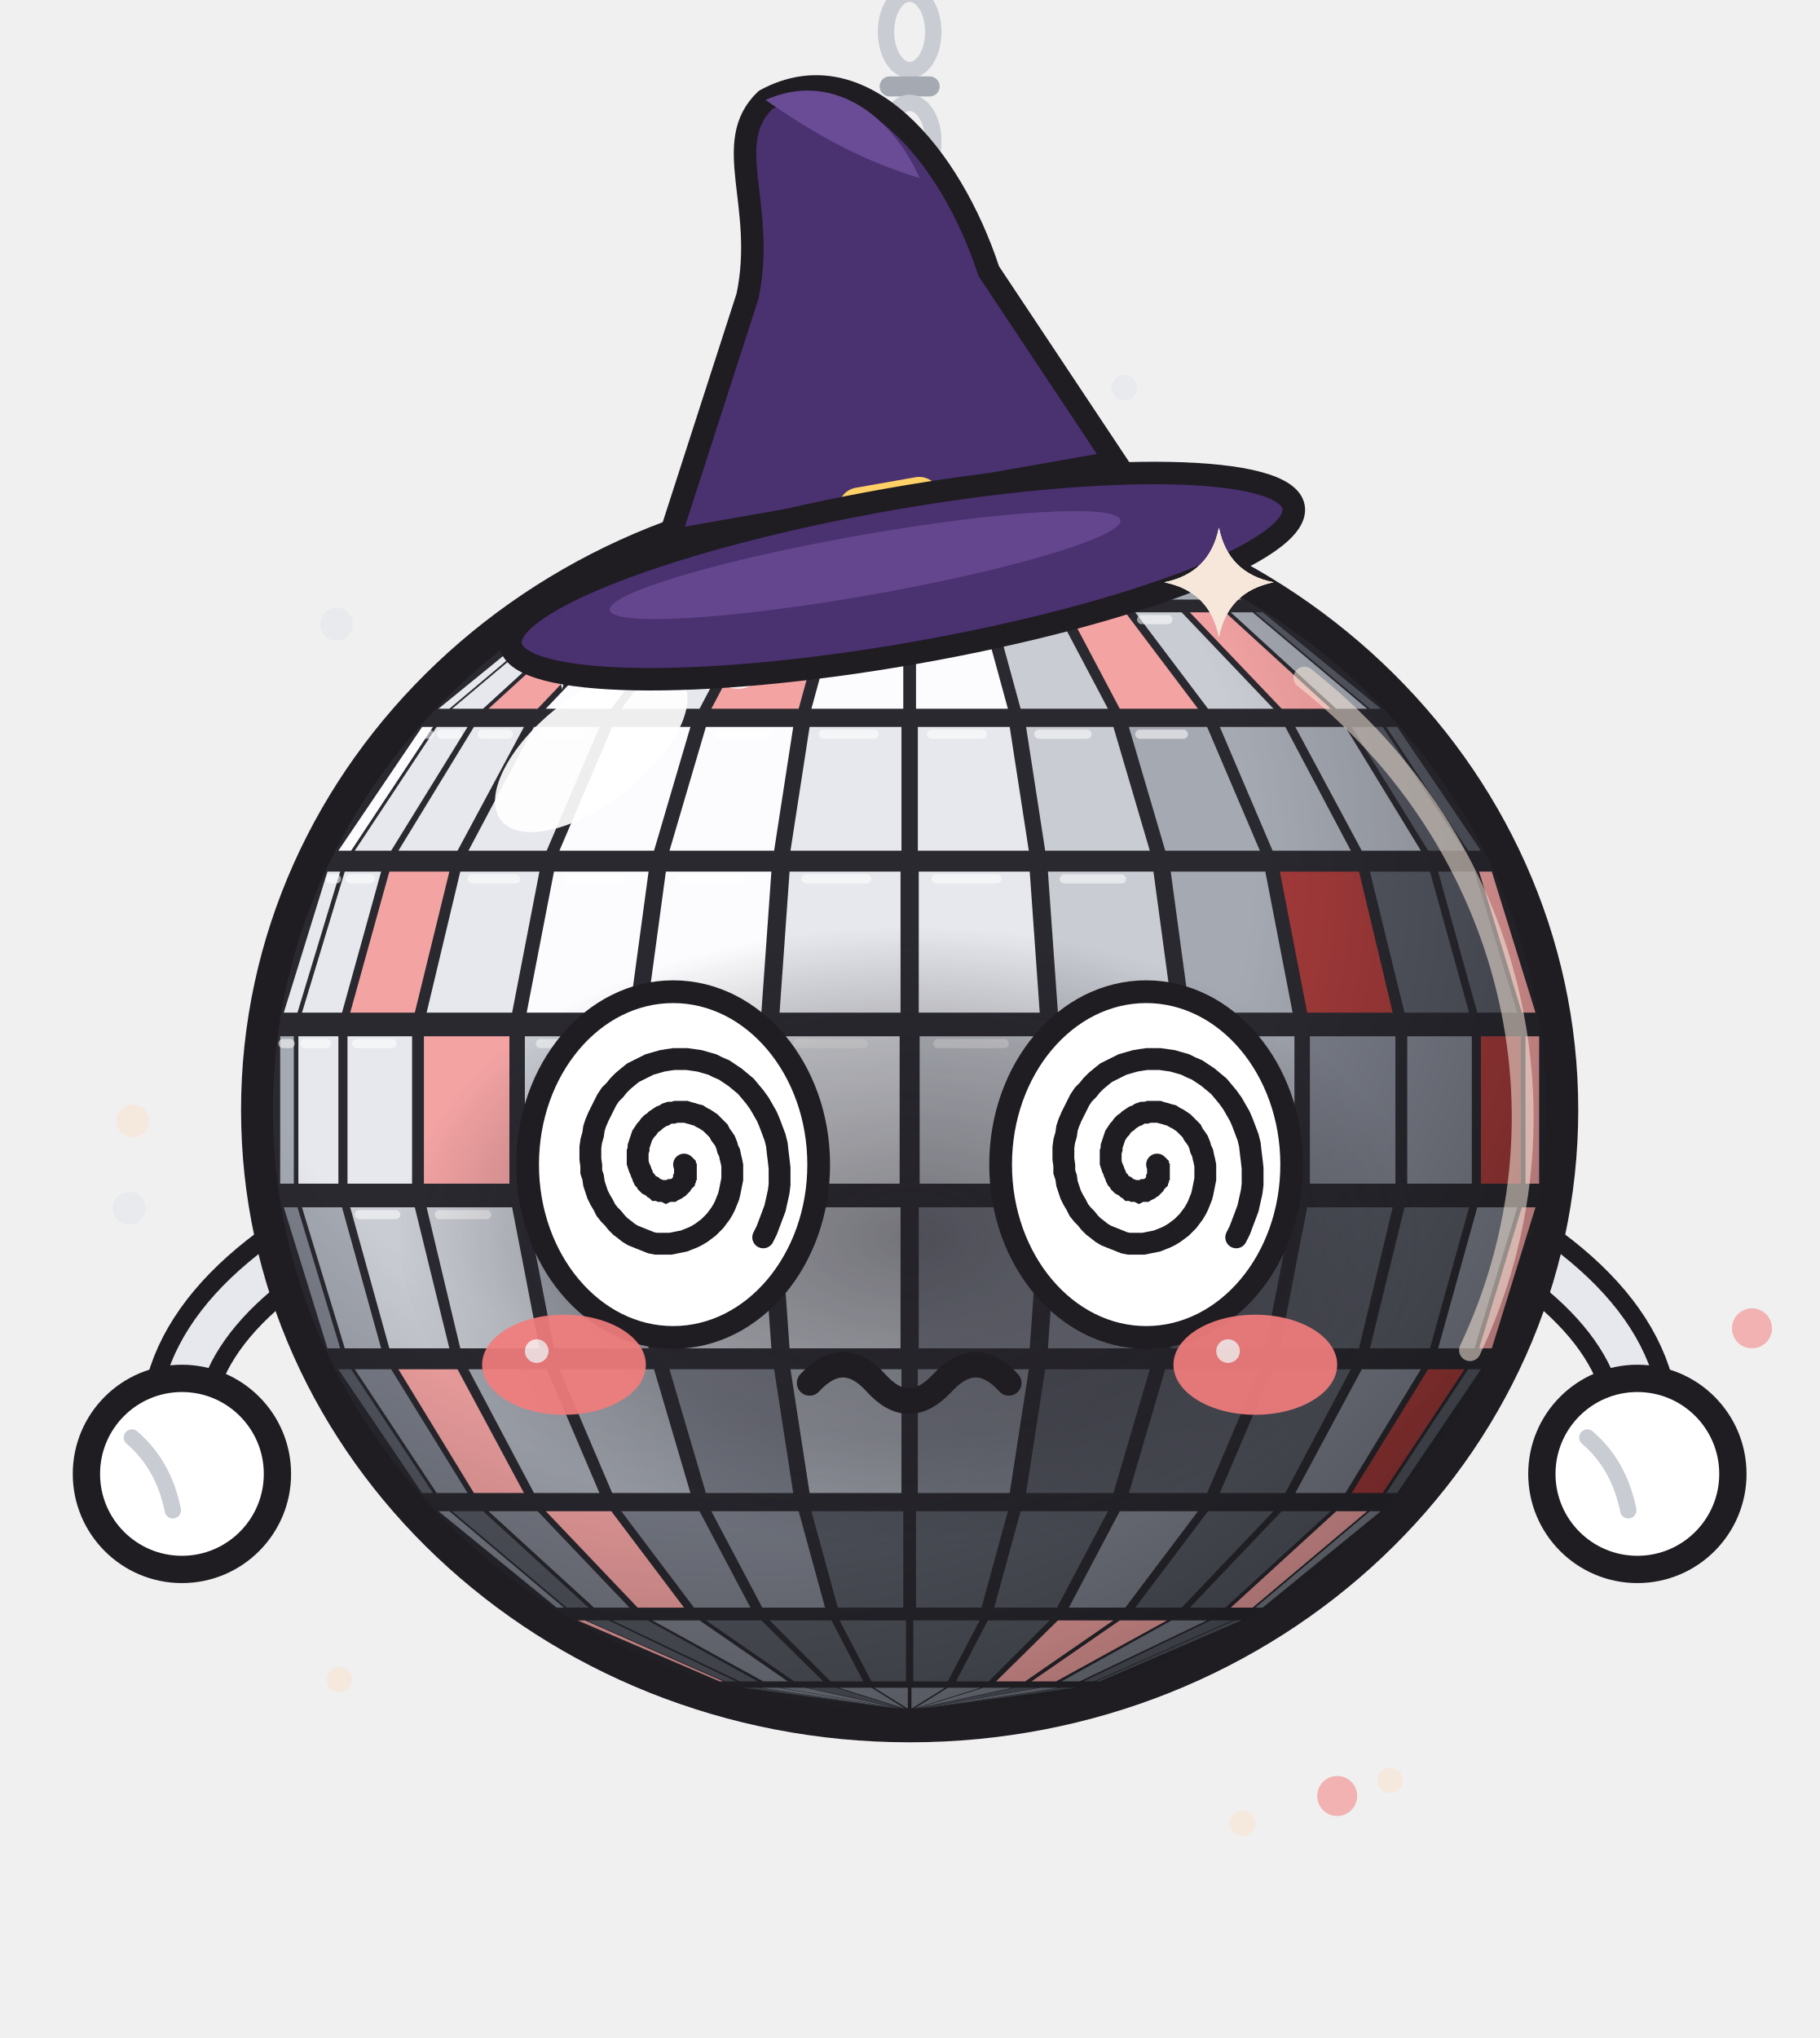
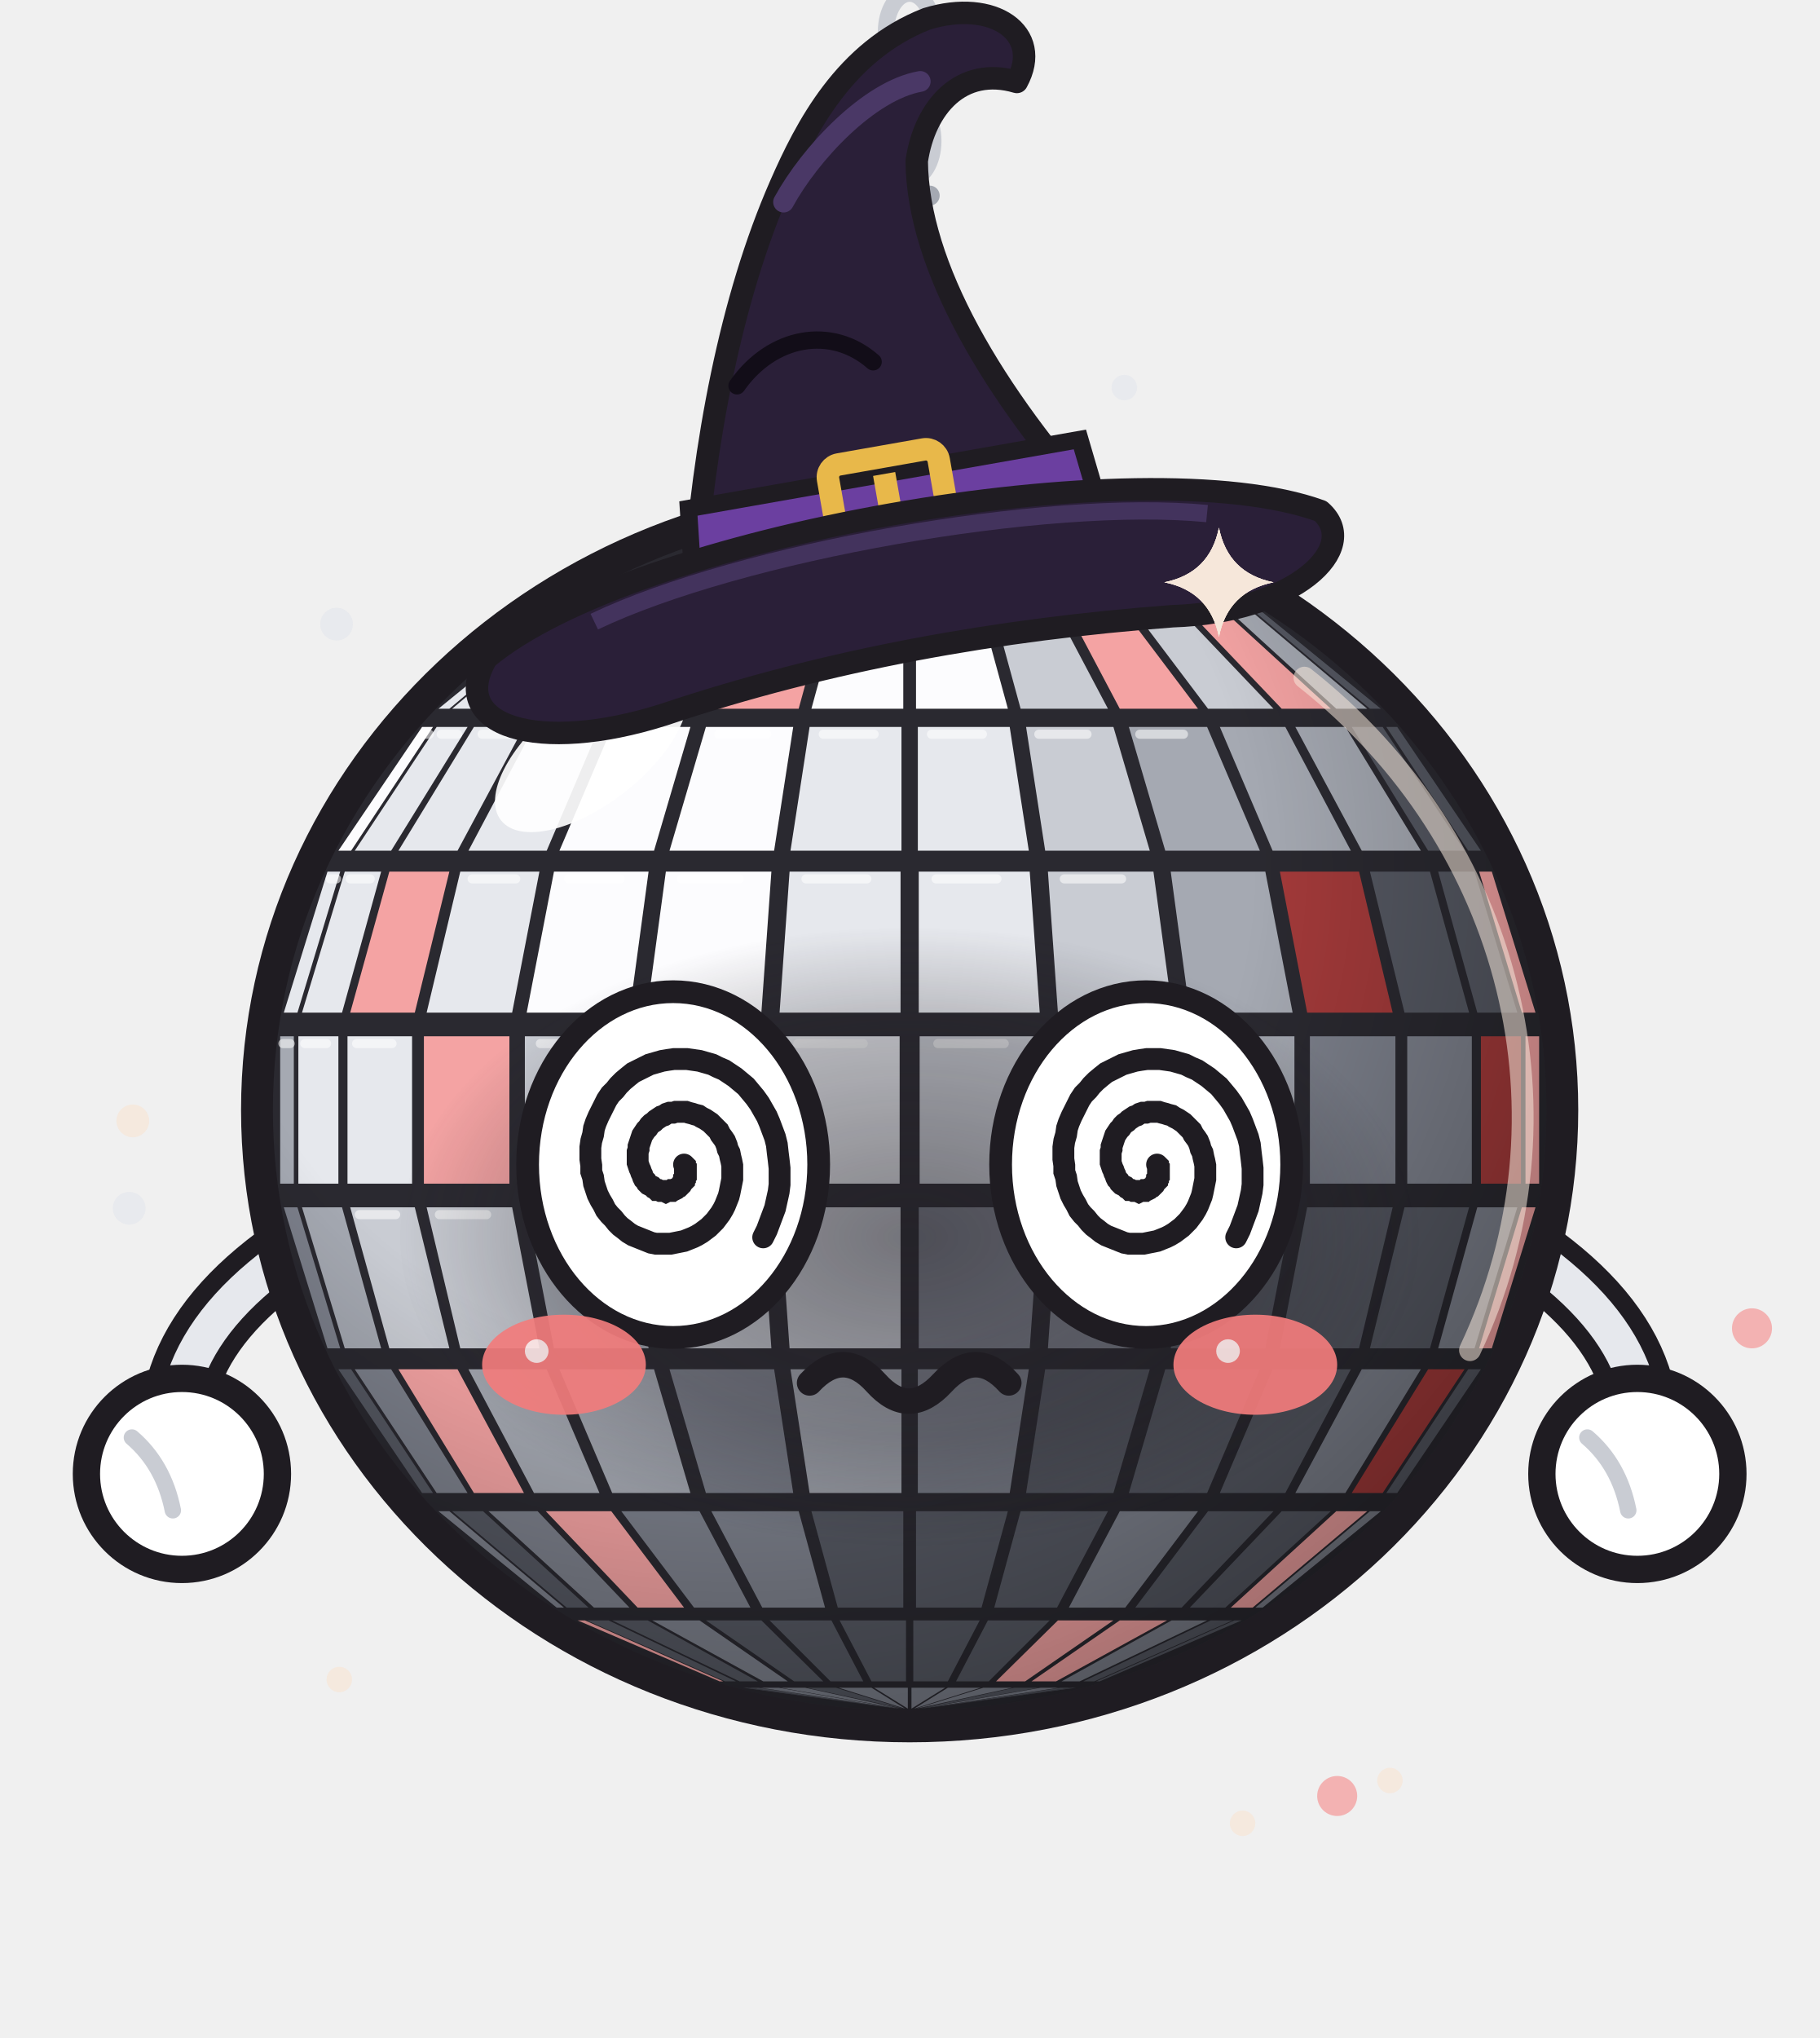
<svg xmlns="http://www.w3.org/2000/svg" viewBox="0 0 200 224" role="img" aria-label="Globinho de chapéu de bruxa, carregando o site">
  <style>*{transform-box:view-box}.gira{animation:gira 1.6s cubic-bezier(.45,.05,.55,.95) infinite}@keyframes gira{0%{transform:rotate(0)}100%{transform:rotate(360deg)}}.espiral{animation:espiral .9s linear infinite reverse}@keyframes espiral{to{transform:rotate(360deg)}}.orbita{animation:orbita 1.2s linear infinite}.o1{animation-delay:-.4s}.o2{animation-delay:-.8s}@keyframes orbita{0%{transform:rotate(0) scaleY(.35)}100%{transform:rotate(360deg) scaleY(.35)}}.corrente{animation:balanca 1.6s ease-in-out infinite;transform-origin:100px 0}@keyframes balanca{0%,100%{transform:rotate(-4deg)}50%{transform:rotate(4deg)}}.luz{animation:pisca 1s ease-in-out infinite alternate}.l1{animation-delay:.3s}.l2{animation-delay:.6s}@keyframes pisca{from{opacity:.2}to{opacity:.9}}@media (prefers-reduced-motion: reduce){*{animation:none!important}}</style>
  <defs>
    <clipPath id="cT">
      <ellipse cx="100" cy="122" rx="70" ry="66" />
    </clipPath>
    <radialGradient id="sT" cx="0.36" cy="0.3" r="0.82">
      <stop offset="0.5" stop-color="#000" stop-opacity="0" />
      <stop offset="1" stop-color="#000" stop-opacity="0.4" />
    </radialGradient>
    <radialGradient id="rT" cx="0.5" cy="0.5" r="0.5">
      <stop offset="0" stop-color="#1F1C22" stop-opacity="0.5" />
      <stop offset="0.65" stop-color="#1F1C22" stop-opacity="0.26" />
      <stop offset="1" stop-color="#1F1C22" stop-opacity="0" />
    </radialGradient>
    <radialGradient id="iT" cx="0.5" cy="0.35" r="0.7">
      <stop offset="0" stop-color="#3A2A30" />
      <stop offset="0.7" stop-color="#1F1C22" />
      <stop offset="1" stop-color="#120F14" />
    </radialGradient>
    <linearGradient id="tT" x1="0" y1="0" x2="1" y2="0">
      <stop offset="0" stop-color="#7C808B" />
      <stop offset="0.35" stop-color="#FCFCFE" />
      <stop offset="1" stop-color="#A5A9B2" />
    </linearGradient>
  </defs>
  <g class="luzes">
    <circle class="luz l0" cx="147.0" cy="197.4" r="2.2" fill="#F4A3A3" opacity="0.8" />
    <circle class="luz l1" cx="14.2" cy="132.8" r="1.8" fill="#E6E8ED" opacity="0.8" />
    <circle class="luz l2" cx="136.6" cy="200.4" r="1.4" fill="#F6E7DA" opacity="0.8" />
    <circle class="luz l0" cx="37.3" cy="184.6" r="1.4" fill="#F6E7DA" opacity="0.8" />
    <circle class="luz l1" cx="123.6" cy="42.6" r="1.4" fill="#E6E8ED" opacity="0.8" />
    <circle class="luz l2" cx="192.6" cy="146.0" r="2.2" fill="#F4A3A3" opacity="0.8" />
    <circle class="luz l0" cx="37.0" cy="68.6" r="1.8" fill="#E6E8ED" opacity="0.8" />
    <circle class="luz l1" cx="14.6" cy="123.2" r="1.8" fill="#F6E7DA" opacity="0.8" />
    <circle class="luz l2" cx="152.8" cy="195.7" r="1.4" fill="#F6E7DA" opacity="0.8" />
  </g>
  <g class="corrente">
    <ellipse cx="100" cy="3.5" rx="2.6" ry="4.2" fill="none" stroke="#C9CCD3" stroke-width="1.8" />
    <line x1="97.8" y1="9.5" x2="102.2" y2="9.5" stroke="#A5A9B2" stroke-width="2.2" stroke-linecap="round" />
    <ellipse cx="100" cy="15.5" rx="2.6" ry="4.2" fill="none" stroke="#C9CCD3" stroke-width="1.8" />
    <line x1="97.8" y1="21.5" x2="102.2" y2="21.5" stroke="#A5A9B2" stroke-width="2.2" stroke-linecap="round" />
    <ellipse cx="100" cy="27.5" rx="2.6" ry="4.2" fill="none" stroke="#C9CCD3" stroke-width="1.8" />
    <line x1="97.8" y1="33.5" x2="102.2" y2="33.5" stroke="#A5A9B2" stroke-width="2.2" stroke-linecap="round" />
    <ellipse cx="100" cy="39.5" rx="2.6" ry="4.2" fill="none" stroke="#C9CCD3" stroke-width="1.8" />
    <line x1="97.8" y1="45.5" x2="102.2" y2="45.5" stroke="#A5A9B2" stroke-width="2.2" stroke-linecap="round" />
    <rect x="91" y="47" width="18" height="10" rx="3" fill="url(#tT)" stroke="#1F1C22" stroke-width="2.2" />
    <line x1="95" y1="50" x2="95" y2="55" stroke="#fff" stroke-width="1.4" opacity="0.8" />
  </g>
  <g class="gira" style="transform-origin:100px 122px">
    <g class="braco braco-esq" style="transform-origin:38px 134px">
      <path d="M38,134 Q16,146 20,162" fill="none" stroke="#1F1C22" stroke-width="8" stroke-linecap="round" />
      <path d="M38,134 Q16,146 20,162" fill="none" stroke="#E6E8ED" stroke-width="4" stroke-linecap="round" />
      <circle cx="20" cy="162" r="10.5" fill="#FFFFFF" stroke="#1F1C22" stroke-width="3" />
      <path d="M14.5,158 Q18,161 19,166" fill="none" stroke="#C9CCD3" stroke-width="1.8" stroke-linecap="round" />
      <circle cx="23.5" cy="158" r="2.2" fill="#fff" />
    </g>
    <g class="braco braco-dir" style="transform-origin:162px 134px">
      <path d="M162,134 Q184,146 180,162" fill="none" stroke="#1F1C22" stroke-width="8" stroke-linecap="round" />
      <path d="M162,134 Q184,146 180,162" fill="none" stroke="#E6E8ED" stroke-width="4" stroke-linecap="round" />
      <circle cx="180" cy="162" r="10.5" fill="#FFFFFF" stroke="#1F1C22" stroke-width="3" />
      <path d="M174.5,158 Q178,161 179,166" fill="none" stroke="#C9CCD3" stroke-width="1.8" stroke-linecap="round" />
      <circle cx="183.5" cy="158" r="2.2" fill="#fff" />
    </g>
    <g class="corpo">
      <ellipse cx="100" cy="122" rx="73.5" ry="69.5" fill="#1F1C22" />
      <g class="facetas" clip-path="url(#cT)">
        <ellipse cx="100" cy="122" rx="70" ry="66" fill="#2A2930" />
        <path d="M98.6,56.2 L98.6,56.2 L82.1,58.5 L81.7,58.5Z" fill="#E6E8ED" />
        <path d="M98.7,56.2 L98.7,56.2 L83.4,58.5 L82.2,58.5Z" fill="#E6E8ED" />
        <path d="M98.8,56.2 L98.8,56.2 L85.6,58.5 L83.6,58.5Z" fill="#E6E8ED" />
        <path d="M99.0,56.2 L99.0,56.2 L88.5,58.5 L85.8,58.5Z" fill="#F4A3A3" />
        <path d="M99.3,56.2 L99.3,56.2 L91.9,58.5 L88.7,58.5Z" fill="#E6E8ED" />
        <path d="M99.5,56.2 L99.5,56.2 L95.8,58.5 L92.2,58.5Z" fill="#E6E8ED" />
        <path d="M99.8,56.2 L99.8,56.2 L99.8,58.5 L96.1,58.5Z" fill="#C9CCD3" />
        <path d="M100.2,56.2 L100.2,56.2 L103.9,58.5 L100.2,58.5Z" fill="#E6E8ED" />
        <path d="M100.5,56.2 L100.5,56.2 L107.8,58.5 L104.2,58.5Z" fill="#F4A3A3" />
        <path d="M100.7,56.2 L100.7,56.2 L111.3,58.5 L108.1,58.5Z" fill="#E6E8ED" />
        <path d="M101.0,56.2 L101.0,56.2 L114.2,58.5 L111.5,58.5Z" fill="#C9CCD3" />
        <path d="M101.2,56.2 L101.2,56.2 L116.4,58.5 L114.4,58.5Z" fill="#A5A9B2" />
        <path d="M101.3,56.2 L101.3,56.2 L117.8,58.5 L116.6,58.5Z" fill="#C9CCD3" />
        <path d="M101.4,56.2 L101.4,56.2 L118.3,58.5 L117.9,58.5Z" fill="#A5A9B2" />
        <path d="M79.1,59.2 L79.5,59.2 L64.3,65.9 L63.5,65.9Z" fill="#E6E8ED" />
        <path d="M79.7,59.2 L80.9,59.2 L66.9,65.9 L64.5,65.9Z" fill="#FCFCFE" />
        <path d="M81.3,59.2 L83.3,59.2 L71.2,65.9 L67.3,65.9Z" fill="#E6E8ED" />
        <path d="M83.9,59.2 L86.6,59.2 L76.9,65.9 L71.7,65.9Z" fill="#E6E8ED" />
        <path d="M87.3,59.2 L90.5,59.2 L83.7,65.9 L77.6,65.9Z" fill="#E6E8ED" />
        <path d="M91.3,59.2 L94.9,59.2 L91.4,65.9 L84.6,65.9Z" fill="#FCFCFE" />
        <path d="M95.8,59.2 L99.6,59.2 L99.6,65.9 L92.3,65.9Z" fill="#FCFCFE" />
        <path d="M100.4,59.2 L104.2,59.2 L107.7,65.9 L100.4,65.9Z" fill="#C9CCD3" />
        <path d="M105.1,59.2 L108.7,59.2 L115.4,65.9 L108.6,65.9Z" fill="#E6E8ED" />
        <path d="M109.5,59.2 L112.7,59.2 L122.4,65.9 L116.3,65.9Z" fill="#C9CCD3" />
        <path d="M113.4,59.2 L116.1,59.2 L128.3,65.9 L123.1,65.9Z" fill="#C9CCD3" />
        <path d="M116.7,59.2 L118.7,59.2 L132.7,65.9 L128.8,65.9Z" fill="#A5A9B2" />
        <path d="M119.1,59.2 L120.3,59.2 L135.5,65.9 L133.1,65.9Z" fill="#A33A3A" />
        <path d="M120.5,59.2 L120.9,59.2 L136.5,65.9 L135.7,65.9Z" fill="#A5A9B2" />
        <path d="M61.2,67.3 L62.0,67.3 L49.4,77.9 L48.2,77.9Z" fill="#E6E8ED" />
        <path d="M62.3,67.3 L64.7,67.3 L53.1,77.9 L49.7,77.9Z" fill="#E6E8ED" />
        <path d="M65.3,67.3 L69.2,67.3 L59.1,77.9 L53.7,77.9Z" fill="#F4A3A3" />
        <path d="M70.1,67.3 L75.2,67.3 L67.2,77.9 L60.0,77.9Z" fill="#FCFCFE" />
        <path d="M76.3,67.3 L82.5,67.3 L76.9,77.9 L68.3,77.9Z" fill="#E6E8ED" />
        <path d="M83.8,67.3 L90.7,67.3 L87.8,77.9 L78.2,77.9Z" fill="#F4A3A3" />
        <path d="M92.1,67.3 L99.3,67.3 L99.3,77.9 L89.2,77.9Z" fill="#FCFCFE" />
        <path d="M100.7,67.3 L107.9,67.3 L110.8,77.9 L100.7,77.9Z" fill="#FCFCFE" />
        <path d="M109.3,67.3 L116.2,67.3 L121.8,77.9 L112.2,77.9Z" fill="#C9CCD3" />
        <path d="M117.5,67.3 L123.7,67.3 L131.7,77.9 L123.1,77.9Z" fill="#F4A3A3" />
        <path d="M124.8,67.3 L129.9,67.3 L140.0,77.9 L132.8,77.9Z" fill="#C9CCD3" />
        <path d="M130.8,67.3 L134.7,67.3 L146.3,77.9 L140.9,77.9Z" fill="#F4A3A3" />
        <path d="M135.3,67.3 L137.7,67.3 L150.3,77.9 L146.9,77.9Z" fill="#A5A9B2" />
        <path d="M138.0,67.3 L138.8,67.3 L151.8,77.9 L150.6,77.9Z" fill="#555862" />
        <path d="M46.4,79.9 L47.6,79.9 L38.6,93.5 L37.2,93.5Z" fill="#FCFCFE" />
        <path d="M48.0,79.9 L51.4,79.9 L43.0,93.5 L39.0,93.5Z" fill="#E6E8ED" />
        <path d="M52.1,79.9 L57.6,79.9 L50.3,93.5 L43.8,93.5Z" fill="#E6E8ED" />
        <path d="M58.7,79.9 L65.9,79.9 L60.1,93.5 L51.5,93.5Z" fill="#E6E8ED" />
        <path d="M67.3,79.9 L75.9,79.9 L71.9,93.5 L61.5,93.5Z" fill="#FCFCFE" />
        <path d="M77.6,79.9 L87.2,79.9 L85.1,93.5 L73.6,93.5Z" fill="#FCFCFE" />
        <path d="M89.0,79.9 L99.1,79.9 L99.1,93.5 L86.9,93.5Z" fill="#E6E8ED" />
        <path d="M100.9,79.9 L111.0,79.9 L113.1,93.5 L100.9,93.5Z" fill="#E6E8ED" />
        <path d="M112.8,79.9 L122.4,79.9 L126.4,93.5 L114.9,93.5Z" fill="#C9CCD3" />
        <path d="M124.1,79.9 L132.7,79.9 L138.5,93.5 L128.1,93.5Z" fill="#A5A9B2" />
        <path d="M134.1,79.9 L141.3,79.9 L148.5,93.5 L139.9,93.5Z" fill="#A5A9B2" />
        <path d="M142.4,79.9 L147.9,79.9 L156.2,93.5 L149.7,93.5Z" fill="#A5A9B2" />
        <path d="M148.6,79.9 L152.0,79.9 L161.0,93.5 L157.0,93.5Z" fill="#555862" />
        <path d="M152.4,79.9 L153.6,79.9 L162.8,93.5 L161.4,93.5Z" fill="#555862" />
        <path d="M36.0,95.8 L37.4,95.8 L32.7,111.3 L31.2,111.3Z" fill="#E6E8ED" />
        <path d="M37.9,95.8 L41.9,95.8 L37.6,111.3 L33.2,111.3Z" fill="#E6E8ED" />
        <path d="M42.8,95.8 L49.4,95.8 L45.6,111.3 L38.5,111.3Z" fill="#F4A3A3" />
        <path d="M50.6,95.8 L59.3,95.8 L56.3,111.3 L46.9,111.3Z" fill="#E6E8ED" />
        <path d="M60.9,95.8 L71.3,95.8 L69.2,111.3 L57.9,111.3Z" fill="#FCFCFE" />
        <path d="M73.2,95.8 L84.8,95.8 L83.7,111.3 L71.1,111.3Z" fill="#FCFCFE" />
        <path d="M86.8,95.8 L99.0,95.8 L99.0,111.3 L85.7,111.3Z" fill="#E6E8ED" />
        <path d="M101.0,95.8 L113.2,95.8 L114.3,111.3 L101.0,111.3Z" fill="#E6E8ED" />
        <path d="M115.2,95.8 L126.8,95.8 L128.9,111.3 L116.3,111.3Z" fill="#C9CCD3" />
        <path d="M128.7,95.8 L139.1,95.8 L142.1,111.3 L130.8,111.3Z" fill="#A5A9B2" />
        <path d="M140.7,95.8 L149.4,95.8 L153.1,111.3 L143.7,111.3Z" fill="#A33A3A" />
        <path d="M150.6,95.8 L157.2,95.8 L161.5,111.3 L154.4,111.3Z" fill="#555862" />
        <path d="M158.1,95.8 L162.1,95.8 L166.8,111.3 L162.4,111.3Z" fill="#555862" />
        <path d="M162.6,95.8 L164.0,95.8 L168.8,111.3 L167.3,111.3Z" fill="#F4A3A3" />
        <path d="M30.8,113.9 L32.3,113.9 L32.3,130.1 L30.8,130.1Z" fill="#A5A9B2" />
        <path d="M32.8,113.9 L37.2,113.9 L37.2,130.1 L32.8,130.1Z" fill="#E6E8ED" />
        <path d="M38.2,113.9 L45.3,113.9 L45.3,130.1 L38.2,130.1Z" fill="#E6E8ED" />
        <path d="M46.6,113.9 L56.0,113.9 L56.0,130.1 L46.6,130.1Z" fill="#F4A3A3" />
        <path d="M57.7,113.9 L69.0,113.9 L69.0,130.1 L57.7,130.1Z" fill="#C9CCD3" />
        <path d="M71.0,113.9 L83.6,113.9 L83.6,130.1 L71.0,130.1Z" fill="#C9CCD3" />
        <path d="M85.7,113.9 L98.9,113.9 L98.9,130.1 L85.7,130.1Z" fill="#E6E8ED" />
        <path d="M101.1,113.9 L114.3,113.9 L114.3,130.1 L101.1,130.1Z" fill="#C9CCD3" />
        <path d="M116.4,113.9 L129.0,113.9 L129.0,130.1 L116.4,130.1Z" fill="#A5A9B2" />
        <path d="M131.0,113.9 L142.3,113.9 L142.3,130.1 L131.0,130.1Z" fill="#A5A9B2" />
        <path d="M144.0,113.9 L153.4,113.9 L153.4,130.1 L144.0,130.1Z" fill="#7C808B" />
        <path d="M154.7,113.9 L161.8,113.9 L161.8,130.1 L154.7,130.1Z" fill="#7C808B" />
        <path d="M162.8,113.9 L167.2,113.9 L167.2,130.1 L162.8,130.1Z" fill="#A33A3A" />
        <path d="M167.7,113.9 L169.2,113.9 L169.2,130.1 L167.7,130.1Z" fill="#F4A3A3" />
        <path d="M31.2,132.7 L32.7,132.7 L37.4,148.2 L36.0,148.2Z" fill="#7C808B" />
        <path d="M33.2,132.7 L37.6,132.7 L41.9,148.2 L37.9,148.2Z" fill="#A5A9B2" />
        <path d="M38.5,132.7 L45.6,132.7 L49.4,148.2 L42.8,148.2Z" fill="#C9CCD3" />
        <path d="M46.9,132.7 L56.3,132.7 L59.3,148.2 L50.6,148.2Z" fill="#C9CCD3" />
        <path d="M57.9,132.7 L69.2,132.7 L71.3,148.2 L60.9,148.2Z" fill="#A5A9B2" />
        <path d="M71.1,132.7 L83.7,132.7 L84.8,148.2 L73.2,148.2Z" fill="#C9CCD3" />
        <path d="M85.7,132.7 L99.0,132.7 L99.0,148.2 L86.8,148.2Z" fill="#C9CCD3" />
        <path d="M101.0,132.7 L114.3,132.7 L113.2,148.2 L101.0,148.2Z" fill="#7C808B" />
        <path d="M116.3,132.7 L128.9,132.7 L126.8,148.2 L115.2,148.2Z" fill="#7C808B" />
        <path d="M130.8,132.7 L142.1,132.7 L139.1,148.2 L128.7,148.2Z" fill="#555862" />
        <path d="M143.7,132.7 L153.1,132.7 L149.4,148.2 L140.7,148.2Z" fill="#555862" />
        <path d="M154.4,132.7 L161.5,132.7 L157.2,148.2 L150.6,148.2Z" fill="#555862" />
        <path d="M162.4,132.7 L166.8,132.7 L162.1,148.2 L158.1,148.2Z" fill="#7C808B" />
        <path d="M167.3,132.7 L168.8,132.7 L164.0,148.2 L162.6,148.2Z" fill="#F4A3A3" />
        <path d="M37.2,150.5 L38.6,150.5 L47.6,164.1 L46.4,164.1Z" fill="#555862" />
        <path d="M39.0,150.5 L43.0,150.5 L51.4,164.1 L48.0,164.1Z" fill="#7C808B" />
        <path d="M43.8,150.5 L50.3,150.5 L57.6,164.1 L52.1,164.1Z" fill="#F4A3A3" />
        <path d="M51.5,150.5 L60.1,150.5 L65.9,164.1 L58.7,164.1Z" fill="#A5A9B2" />
        <path d="M61.5,150.5 L71.9,150.5 L75.9,164.1 L67.3,164.1Z" fill="#A5A9B2" />
        <path d="M73.6,150.5 L85.1,150.5 L87.2,164.1 L77.6,164.1Z" fill="#7C808B" />
        <path d="M86.9,150.5 L99.1,150.5 L99.1,164.1 L89.0,164.1Z" fill="#A5A9B2" />
        <path d="M100.9,150.5 L113.1,150.5 L111.0,164.1 L100.9,164.1Z" fill="#7C808B" />
        <path d="M114.9,150.5 L126.4,150.5 L122.4,164.1 L112.8,164.1Z" fill="#555862" />
        <path d="M128.1,150.5 L138.5,150.5 L132.7,164.1 L124.1,164.1Z" fill="#555862" />
        <path d="M139.9,150.5 L148.5,150.5 L141.3,164.1 L134.1,164.1Z" fill="#555862" />
        <path d="M149.7,150.5 L156.2,150.5 L147.9,164.1 L142.4,164.1Z" fill="#7C808B" />
        <path d="M157.0,150.5 L161.0,150.5 L152.0,164.1 L148.6,164.1Z" fill="#A33A3A" />
        <path d="M161.4,150.5 L162.8,150.5 L153.6,164.1 L152.4,164.1Z" fill="#555862" />
        <path d="M48.2,166.1 L49.4,166.1 L62.0,176.7 L61.2,176.7Z" fill="#7C808B" />
        <path d="M49.7,166.1 L53.1,166.1 L64.7,176.7 L62.3,176.7Z" fill="#555862" />
        <path d="M53.7,166.1 L59.1,166.1 L69.2,176.7 L65.3,176.7Z" fill="#7C808B" />
        <path d="M60.0,166.1 L67.2,166.1 L75.2,176.7 L70.1,176.7Z" fill="#F4A3A3" />
        <path d="M68.3,166.1 L76.9,166.1 L82.5,176.7 L76.3,176.7Z" fill="#7C808B" />
        <path d="M78.2,166.1 L87.8,166.1 L90.7,176.7 L83.8,176.7Z" fill="#7C808B" />
        <path d="M89.2,166.1 L99.3,166.1 L99.3,176.7 L92.1,176.7Z" fill="#555862" />
        <path d="M100.7,166.1 L110.8,166.1 L107.9,176.7 L100.7,176.7Z" fill="#555862" />
        <path d="M112.2,166.1 L121.8,166.1 L116.2,176.7 L109.3,176.7Z" fill="#555862" />
        <path d="M123.1,166.1 L131.7,166.1 L123.7,176.7 L117.5,176.7Z" fill="#7C808B" />
        <path d="M132.8,166.1 L140.0,166.1 L129.9,176.7 L124.8,176.7Z" fill="#555862" />
        <path d="M140.9,166.1 L146.3,166.1 L134.7,176.7 L130.8,176.7Z" fill="#555862" />
        <path d="M146.9,166.1 L150.3,166.1 L137.7,176.7 L135.3,176.7Z" fill="#F4A3A3" />
        <path d="M150.6,166.1 L151.8,166.1 L138.8,176.7 L138.0,176.7Z" fill="#7C808B" />
        <path d="M63.5,178.1 L64.3,178.1 L79.5,184.8 L79.1,184.8Z" fill="#F4A3A3" />
        <path d="M64.5,178.1 L66.9,178.1 L80.9,184.8 L79.7,184.8Z" fill="#555862" />
        <path d="M67.3,178.1 L71.2,178.1 L83.3,184.8 L81.3,184.8Z" fill="#555862" />
        <path d="M71.7,178.1 L76.9,178.1 L86.6,184.8 L83.9,184.8Z" fill="#7C808B" />
        <path d="M77.6,178.1 L83.7,178.1 L90.5,184.8 L87.3,184.8Z" fill="#555862" />
        <path d="M84.6,178.1 L91.4,178.1 L94.9,184.8 L91.3,184.8Z" fill="#555862" />
        <path d="M92.3,178.1 L99.6,178.1 L99.6,184.8 L95.8,184.8Z" fill="#555862" />
        <path d="M100.4,178.1 L107.7,178.1 L104.2,184.8 L100.4,184.8Z" fill="#555862" />
        <path d="M108.6,178.1 L115.4,178.1 L108.7,184.8 L105.1,184.8Z" fill="#555862" />
        <path d="M116.3,178.1 L122.4,178.1 L112.7,184.8 L109.5,184.8Z" fill="#F4A3A3" />
        <path d="M123.1,178.1 L128.3,178.1 L116.1,184.8 L113.4,184.8Z" fill="#F4A3A3" />
        <path d="M128.8,178.1 L132.7,178.1 L118.7,184.8 L116.7,184.8Z" fill="#7C808B" />
        <path d="M133.1,178.1 L135.5,178.1 L120.3,184.8 L119.1,184.8Z" fill="#555862" />
        <path d="M135.7,178.1 L136.5,178.1 L120.9,184.8 L120.5,184.8Z" fill="#555862" />
        <path d="M81.7,185.5 L82.1,185.5 L98.6,187.8 L98.6,187.8Z" fill="#555862" />
        <path d="M82.2,185.5 L83.4,185.5 L98.7,187.8 L98.7,187.8Z" fill="#555862" />
        <path d="M83.6,185.5 L85.6,185.5 L98.8,187.8 L98.8,187.8Z" fill="#7C808B" />
        <path d="M85.8,185.5 L88.5,185.5 L99.0,187.8 L99.0,187.8Z" fill="#7C808B" />
        <path d="M88.7,185.5 L91.9,185.5 L99.3,187.8 L99.3,187.8Z" fill="#555862" />
        <path d="M92.2,185.5 L95.8,185.5 L99.5,187.8 L99.5,187.8Z" fill="#7C808B" />
        <path d="M96.1,185.5 L99.8,185.5 L99.8,187.8 L99.8,187.8Z" fill="#7C808B" />
        <path d="M100.2,185.5 L103.9,185.5 L100.2,187.8 L100.2,187.8Z" fill="#7C808B" />
        <path d="M104.2,185.5 L107.8,185.5 L100.5,187.8 L100.5,187.8Z" fill="#7C808B" />
        <path d="M108.1,185.5 L111.3,185.5 L100.7,187.8 L100.7,187.8Z" fill="#7C808B" />
        <path d="M111.5,185.5 L114.2,185.5 L101.0,187.8 L101.0,187.8Z" fill="#555862" />
        <path d="M114.4,185.5 L116.4,185.5 L101.2,187.8 L101.2,187.8Z" fill="#7C808B" />
        <path d="M116.6,185.5 L117.8,185.5 L101.3,187.8 L101.3,187.8Z" fill="#555862" />
        <path d="M117.9,185.5 L118.3,185.5 L101.4,187.8 L101.4,187.8Z" fill="#555862" />
        <path d="M98.6,57.0 L98.6,57.0 M98.7,57.0 L98.7,57.0 M98.8,57.0 L98.8,57.0 M99.3,57.0 L99.3,57.0 M99.5,57.0 L99.5,57.0 M99.8,57.0 L99.8,57.0 M100.2,57.0 L100.2,57.0 M100.7,57.0 L100.7,57.0 M101.0,57.0 L101.0,57.0 M101.2,57.0 L101.2,57.0 M101.3,57.0 L101.3,57.0 M101.4,57.0 L101.4,57.0 M79.1,60.0 L79.4,60.0 M79.9,60.0 L80.6,60.0 M81.6,60.0 L82.7,60.0 M84.3,60.0 L85.8,60.0 M87.8,60.0 L89.5,60.0 M91.9,60.0 L93.8,60.0 M96.3,60.0 L98.4,60.0 M101.0,60.0 L103.1,60.0 M105.6,60.0 L107.6,60.0 M110.0,60.0 L111.7,60.0 M113.8,60.0 L115.3,60.0 M117.0,60.0 L118.1,60.0 M61.3,68.1 L61.8,68.1 M62.7,68.1 L64.0,68.1 M70.9,68.1 L73.7,68.1 M77.3,68.1 L80.7,68.1 M93.1,68.1 L97.1,68.1 M101.8,68.1 L105.8,68.1 M110.4,68.1 L114.1,68.1 M125.5,68.1 L128.4,68.1 M46.6,80.7 L47.2,80.7 M48.5,80.7 L50.3,80.7 M53.0,80.7 L55.9,80.7 M59.8,80.7 L63.7,80.7 M68.6,80.7 L73.4,80.7 M79.0,80.7 L84.3,80.7 M90.5,80.7 L96.1,80.7 M102.4,80.7 L108.0,80.7 M114.2,80.7 L119.5,80.7 M125.3,80.7 L130.1,80.7 M36.3,96.6 L37.0,96.6 M38.5,96.6 L40.7,96.6 M51.9,96.6 L56.7,96.6 M62.5,96.6 L68.2,96.6 M74.9,96.6 L81.3,96.6 M88.6,96.6 L95.3,96.6 M102.9,96.6 L109.6,96.6 M117.0,96.6 L123.3,96.6 M31.1,114.7 L31.9,114.7 M33.5,114.7 L35.9,114.7 M39.2,114.7 L43.1,114.7 M59.4,114.7 L65.6,114.7 M72.9,114.7 L79.8,114.7 M87.7,114.7 L94.9,114.7 M103.1,114.7 L110.4,114.7 M39.5,133.5 L43.5,133.5 M48.3,133.5 L53.5,133.5 M59.6,133.5 L65.8,133.5 M73.0,133.5 L79.9,133.5" fill="none" stroke="#fff" stroke-width="1" stroke-linecap="round" opacity="0.55" />
      </g>
      <ellipse cx="100" cy="122" rx="70" ry="66" fill="url(#sT)" />
      <path d="M143.4,74.48 A67,63 0 0 1 161.6,148.4" fill="none" stroke="#F6E7DA" stroke-width="2.4" stroke-linecap="round" opacity="0.55" />
      <ellipse class="reflexo" cx="65.0" cy="82.4" rx="12.6" ry="5.94" fill="#fff" opacity="0.92" transform="rotate(-38 65.0 82.4)" />
      <circle cx="81.1" cy="72.5" r="3.2" fill="#fff" opacity="0.9" />
      <g class="cintilas">
        <path class="cintila" d="M93.1,54.1 Q93.6,56.8 96.3,57.3 Q93.6,57.8 93.1,60.5 Q92.6,57.8 89.9,57.3 Q92.6,56.8 93.1,54.1Z" fill="#FFFFFF" opacity="0.95" />
        <path class="cintila" d="M96.8,54.1 Q97.3,56.8 100.0,57.3 Q97.3,57.8 96.8,60.5 Q96.3,57.8 93.6,57.3 Q96.3,56.8 96.8,54.1Z" fill="#FFFFFF" opacity="0.95" />
        <path class="cintila" d="M90.6,59.4 Q91.1,62.1 93.8,62.6 Q91.1,63.1 90.6,65.8 Q90.0,63.1 87.4,62.6 Q90.0,62.1 90.6,59.4Z" fill="#FFFFFF" opacity="0.95" />
        <path class="cintila" d="M61.8,69.4 Q62.3,72.1 65.0,72.6 Q62.3,73.1 61.8,75.8 Q61.3,73.1 58.6,72.6 Q61.3,72.1 61.8,69.4Z" fill="#FFFFFF" opacity="0.95" />
      </g>
    </g>
    <ellipse cx="100" cy="136" rx="56.0" ry="34.32" fill="url(#rT)" />
    <g class="olhos olhos-espiral">
      <ellipse cx="74" cy="128" rx="16" ry="19" fill="#FFFFFF" stroke="#1F1C22" stroke-width="2.5" />
      <g class="espiral" style="transform-origin:74px 128px">
        <polyline points="75.2,128.0 75.3,128.1 75.3,128.2 75.3,128.3 75.4,128.4 75.4,128.5 75.4,128.7 75.4,128.8 75.4,128.9 75.4,129.1 75.4,129.2 75.3,129.3 75.3,129.5 75.2,129.6 75.2,129.8 75.1,129.9 75.0,130.0 74.9,130.2 74.8,130.3 74.7,130.4 74.6,130.5 74.4,130.6 74.3,130.7 74.1,130.8 73.9,130.8 73.8,130.9 73.6,130.9 73.4,130.9 73.2,131.0 73.0,130.9 72.8,130.9 72.6,130.9 72.4,130.8 72.2,130.8 72.1,130.7 71.9,130.6 71.7,130.4 71.5,130.3 71.3,130.2 71.1,130.0 71.0,129.8 70.8,129.6 70.7,129.4 70.6,129.1 70.5,128.9 70.4,128.6 70.3,128.4 70.2,128.1 70.1,127.8 70.1,127.5 70.1,127.2 70.1,126.9 70.1,126.6 70.2,126.3 70.2,126.0 70.3,125.7 70.4,125.4 70.5,125.1 70.6,124.8 70.8,124.5 71.0,124.2 71.2,124.0 71.4,123.7 71.6,123.5 71.9,123.3 72.1,123.1 72.4,122.9 72.7,122.7 73.0,122.6 73.3,122.4 73.6,122.3 74.0,122.3 74.3,122.2 74.7,122.2 75.0,122.2 75.4,122.2 75.7,122.3 76.1,122.4 76.4,122.5 76.8,122.6 77.1,122.8 77.5,123.0 77.8,123.2 78.1,123.4 78.4,123.7 78.7,124.0 79.0,124.3 79.2,124.7 79.5,125.1 79.7,125.4 79.9,125.9 80.0,126.3 80.2,126.7 80.3,127.2 80.4,127.6 80.5,128.1 80.5,128.6 80.5,129.1 80.5,129.6 80.4,130.1 80.3,130.6 80.2,131.1 80.1,131.5 79.9,132.0 79.7,132.5 79.5,132.9 79.2,133.4 78.9,133.8 78.6,134.2 78.2,134.6 77.9,134.9 77.5,135.2 77.1,135.5 76.6,135.8 76.2,136.0 75.7,136.2 75.2,136.4 74.7,136.5 74.2,136.6 73.7,136.7 73.2,136.7 72.7,136.7 72.1,136.7 71.6,136.6 71.1,136.4 70.6,136.2 70.1,136.0 69.6,135.8 69.1,135.5 68.6,135.1 68.2,134.8 67.8,134.4 67.4,133.9 67.0,133.5 66.6,133.0 66.3,132.4 66.0,131.9 65.7,131.3 65.5,130.7 65.3,130.1 65.2,129.4 65.0,128.8 65.0,128.1 64.9,127.4 64.9,126.7 64.9,126.1 65.0,125.4 65.2,124.7 65.3,124.0 65.5,123.4 65.8,122.7 66.1,122.1 66.4,121.5 66.7,120.9 67.1,120.3 67.6,119.8 68.0,119.3 68.5,118.8 69.1,118.3 69.6,117.9 70.2,117.6 70.8,117.3 71.4,117.0 72.1,116.8 72.8,116.6 73.4,116.5 74.1,116.4 74.8,116.4 75.5,116.4 76.2,116.5 76.9,116.6 77.6,116.8 78.3,117.0 78.9,117.3 79.6,117.6 80.2,118.0 80.8,118.4 81.4,118.9 82.0,119.4 82.5,120.0 83.0,120.6 83.5,121.3 83.9,122.0 84.3,122.7 84.6,123.4 84.9,124.2 85.2,125.0 85.4,125.8 85.5,126.7 85.6,127.5 85.7,128.4 85.7,129.3 85.7,130.2 85.6,131.0 85.4,131.9 85.2,132.8 84.9,133.6 84.6,134.4 84.3,135.2 83.9,136.0" fill="none" stroke="#1F1C22" stroke-width="2.4" stroke-linecap="round" />
      </g>
      <ellipse cx="126" cy="128" rx="16" ry="19" fill="#FFFFFF" stroke="#1F1C22" stroke-width="2.5" />
      <g class="espiral" style="transform-origin:126px 128px">
        <polyline points="127.2,128.0 127.3,128.1 127.3,128.2 127.3,128.3 127.4,128.4 127.4,128.5 127.4,128.7 127.4,128.8 127.4,128.9 127.4,129.1 127.4,129.2 127.3,129.3 127.3,129.5 127.2,129.6 127.2,129.8 127.1,129.9 127.0,130.0 126.9,130.2 126.8,130.3 126.7,130.4 126.6,130.5 126.4,130.6 126.3,130.7 126.1,130.8 125.9,130.8 125.8,130.9 125.6,130.9 125.4,130.9 125.2,131.0 125.0,130.9 124.8,130.9 124.6,130.9 124.4,130.8 124.2,130.8 124.1,130.7 123.9,130.6 123.7,130.4 123.5,130.3 123.3,130.2 123.1,130.0 123.0,129.8 122.8,129.6 122.7,129.4 122.6,129.1 122.5,128.9 122.4,128.6 122.3,128.4 122.2,128.1 122.1,127.8 122.1,127.5 122.1,127.2 122.1,126.9 122.1,126.6 122.2,126.3 122.2,126.0 122.3,125.7 122.4,125.4 122.5,125.1 122.6,124.8 122.8,124.5 123.0,124.2 123.2,124.0 123.4,123.7 123.6,123.5 123.9,123.3 124.1,123.1 124.4,122.9 124.7,122.7 125.0,122.6 125.3,122.4 125.6,122.3 126.0,122.3 126.3,122.2 126.7,122.2 127.0,122.2 127.4,122.2 127.7,122.3 128.1,122.4 128.4,122.5 128.8,122.6 129.1,122.8 129.5,123.0 129.8,123.2 130.1,123.4 130.4,123.7 130.7,124.0 131.0,124.3 131.2,124.7 131.5,125.1 131.7,125.4 131.9,125.9 132.0,126.3 132.2,126.7 132.3,127.2 132.4,127.6 132.5,128.1 132.5,128.6 132.5,129.1 132.5,129.6 132.4,130.1 132.3,130.6 132.2,131.1 132.1,131.5 131.9,132.0 131.7,132.5 131.5,132.9 131.2,133.4 130.9,133.8 130.6,134.2 130.2,134.6 129.9,134.9 129.5,135.2 129.1,135.5 128.6,135.8 128.2,136.0 127.7,136.2 127.2,136.4 126.7,136.5 126.2,136.6 125.7,136.7 125.2,136.7 124.7,136.7 124.1,136.7 123.6,136.6 123.1,136.4 122.6,136.2 122.1,136.0 121.6,135.8 121.1,135.5 120.6,135.1 120.2,134.8 119.8,134.4 119.4,133.9 119.0,133.5 118.6,133.0 118.3,132.4 118.0,131.9 117.7,131.3 117.5,130.7 117.3,130.1 117.2,129.4 117.0,128.8 117.0,128.1 116.9,127.4 116.9,126.7 116.9,126.1 117.0,125.4 117.2,124.7 117.3,124.0 117.5,123.4 117.8,122.7 118.1,122.1 118.4,121.5 118.7,120.9 119.1,120.3 119.6,119.8 120.0,119.3 120.5,118.8 121.1,118.3 121.6,117.9 122.2,117.6 122.8,117.3 123.4,117.0 124.1,116.8 124.8,116.6 125.4,116.5 126.1,116.4 126.8,116.4 127.5,116.4 128.2,116.5 128.9,116.6 129.6,116.8 130.3,117.0 130.9,117.3 131.6,117.6 132.2,118.0 132.8,118.4 133.4,118.9 134.0,119.4 134.5,120.0 135.0,120.6 135.5,121.3 135.9,122.0 136.3,122.7 136.6,123.4 136.9,124.2 137.2,125.0 137.4,125.8 137.5,126.7 137.6,127.5 137.7,128.4 137.7,129.3 137.7,130.2 137.6,131.0 137.4,131.9 137.2,132.8 136.9,133.6 136.6,134.4 136.3,135.2 135.9,136.0" fill="none" stroke="#1F1C22" stroke-width="2.4" stroke-linecap="round" />
      </g>
    </g>
    <g class="bochechas" opacity="0.92">
      <ellipse cx="62" cy="150" rx="9" ry="5.5" fill="#F27C7C" />
      <circle cx="59" cy="148.5" r="1.3" fill="#fff" opacity="0.8" />
      <ellipse cx="138" cy="150" rx="9" ry="5.5" fill="#F27C7C" />
      <circle cx="135" cy="148.5" r="1.3" fill="#fff" opacity="0.8" />
    </g>
    <g class="boca">
      <path d="M89,152 q3.7,-4 7.3,0 t7.3,0 t7.3,0" fill="none" stroke="#1F1C22" stroke-width="2.8" stroke-linecap="round" />
    </g>
    <g transform="translate(100 68) rotate(-10) scale(0.95)">
-       <path d="M-6,-62 C6,-66 14,-52 16,-38 L30,-6 L-30,-6 L-12,-40 C-8,-50 -12,-58 -6,-62Z" fill="#4a3170" stroke="#1F1C22" stroke-width="2.6" stroke-linejoin="round" />
-       <path d="M-6,-62 C2,-64 8,-58 10,-50 C4,-53 -1,-57 -6,-62Z" fill="#6a4b96" />
-       <path d="M-26,-14 L26,-14 L28,-7 L-28,-7Z" fill="#f28c28" stroke="#1F1C22" stroke-width="2" />
-       <rect x="-5" y="-15" width="10" height="9" rx="1.5" fill="none" stroke="#ffd166" stroke-width="2" />
-       <ellipse cx="0" cy="-5" rx="46" ry="9" fill="#4a3170" stroke="#1F1C22" stroke-width="2.6" />
-       <ellipse cx="-4" cy="-7" rx="30" ry="3.5" fill="#6a4b96" opacity=".8" />
+       <path d="M-24,-8 C-20,-24 -14,-40 -6,-52 C-2,-58 4,-66 14,-68 C22,-69 27,-64 23,-59 C17,-62 12,-58 10,-52 C8,-40 14,-24 24,-8Z" fill="#2a1f38" stroke="#1F1C22" stroke-width="2.6" stroke-linejoin="round" />
+       <path d="M-6,-50 C-2,-55 6,-61 12,-61" stroke="#4a3866" stroke-width="2.4" fill="none" stroke-linecap="round" />
+       <path d="M-15,-30 C-10,-35 -3,-35 1,-30" stroke="#120d18" stroke-width="2" fill="none" stroke-linecap="round" />
+       <path d="M-23,-17 L23,-17 L24,-8 L-24,-8Z" fill="#6b3fa0" stroke="#1F1C22" stroke-width="2" />
+       <rect x="-6.5" y="-19" width="13" height="12" rx="1.5" fill="none" stroke="#e8b84a" stroke-width="2.6" />
+       <rect x="-1.3" y="-17" width="2.6" height="8" fill="#e8b84a" />
+       <path d="M-49,-4 C-30,-15 30,-15 49,-4 C53,1 44,7 30,5 C10,3 -10,3 -30,6 C-45,8 -55,3 -49,-4Z" fill="#2a1f38" stroke="#1F1C22" stroke-width="2.6" stroke-linejoin="round" />
+       <path d="M-36,-6 C-18,-11 18,-11 36,-6" stroke="#4a3866" stroke-width="2" fill="none" opacity=".8" />
    </g>
  </g>
  <g>
    <g class="orbita o0" style="transform-origin:100px 64px">
      <path class="" d="M134.0,58.0 Q135.0,63.0 140.0,64.0 Q135.0,65.0 134.0,70.0 Q133.0,65.0 128.0,64.0 Q133.0,63.0 134.0,58.0Z" fill="#F6E7DA" opacity="1" />
    </g>
    <g class="orbita o1" style="transform-origin:100px 64px">
      <path class="" d="M134.0,58.0 Q135.0,63.0 140.0,64.0 Q135.0,65.0 134.0,70.0 Q133.0,65.0 128.0,64.0 Q133.0,63.0 134.0,58.0Z" fill="#F6E7DA" opacity="1" />
    </g>
    <g class="orbita o2" style="transform-origin:100px 64px">
      <path class="" d="M134.0,58.0 Q135.0,63.0 140.0,64.0 Q135.0,65.0 134.0,70.0 Q133.0,65.0 128.0,64.0 Q133.0,63.0 134.0,58.0Z" fill="#F6E7DA" opacity="1" />
    </g>
  </g>
</svg>
